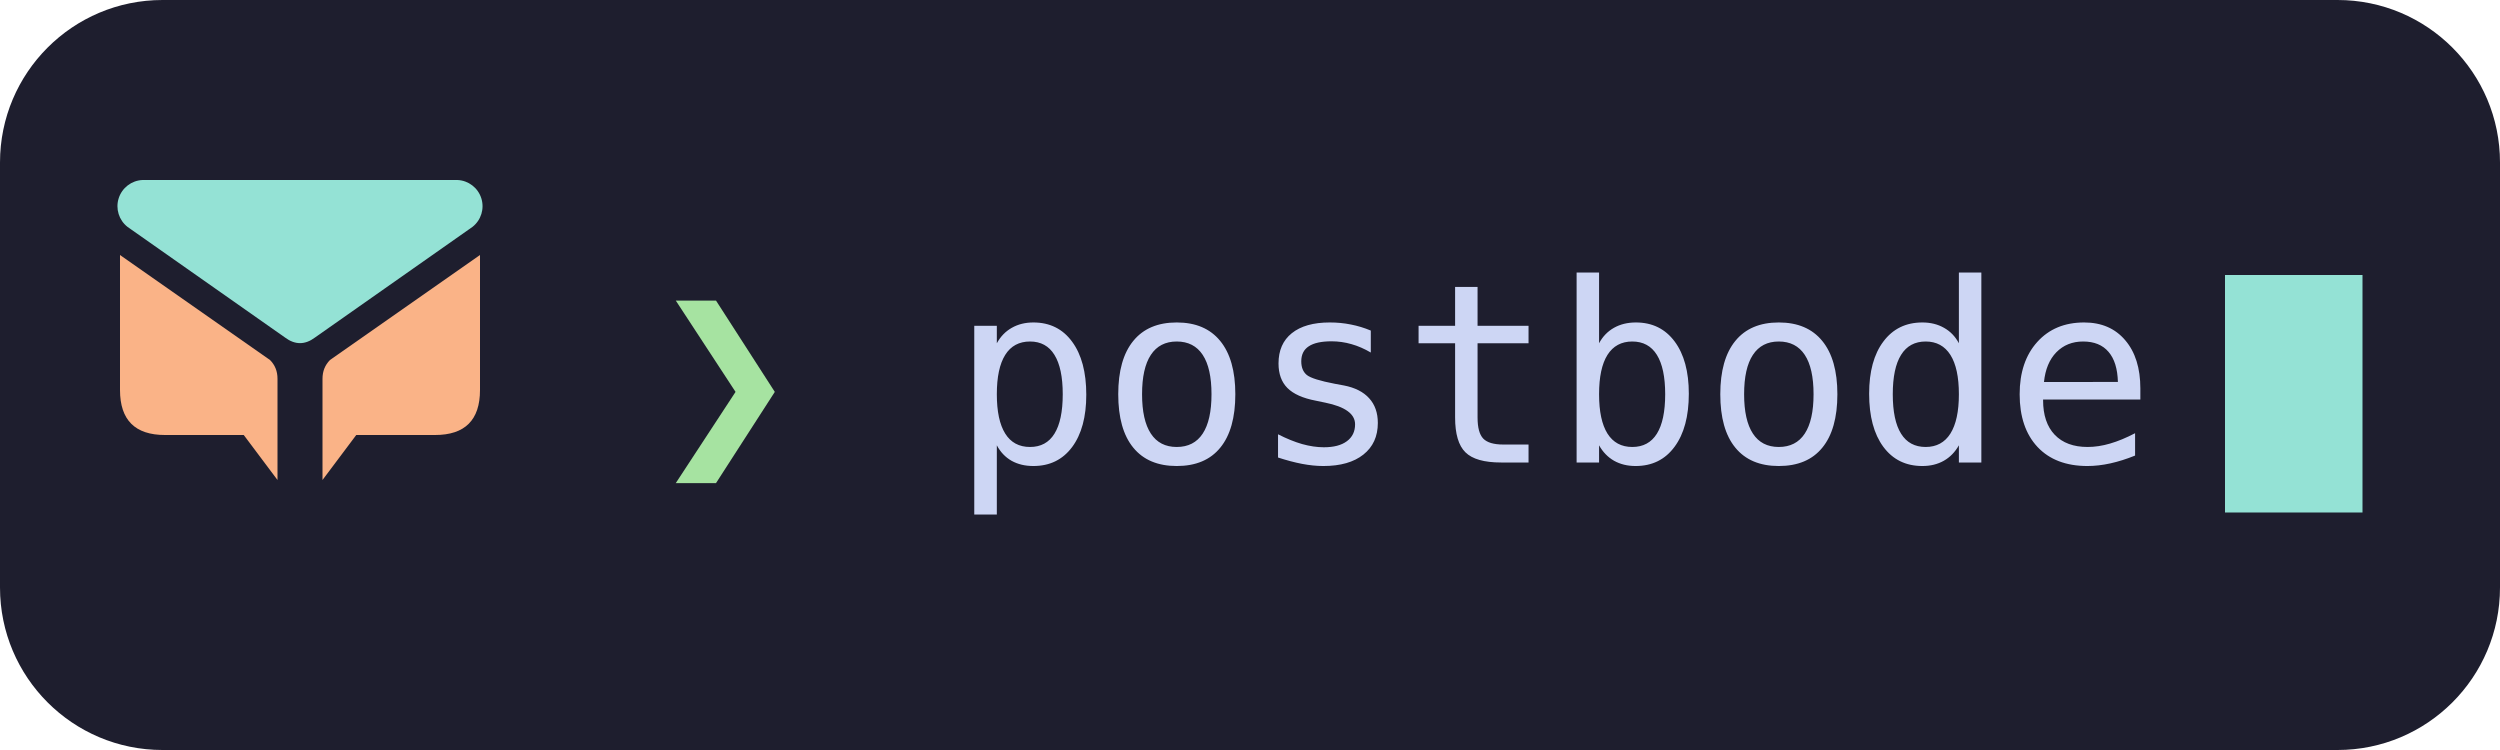
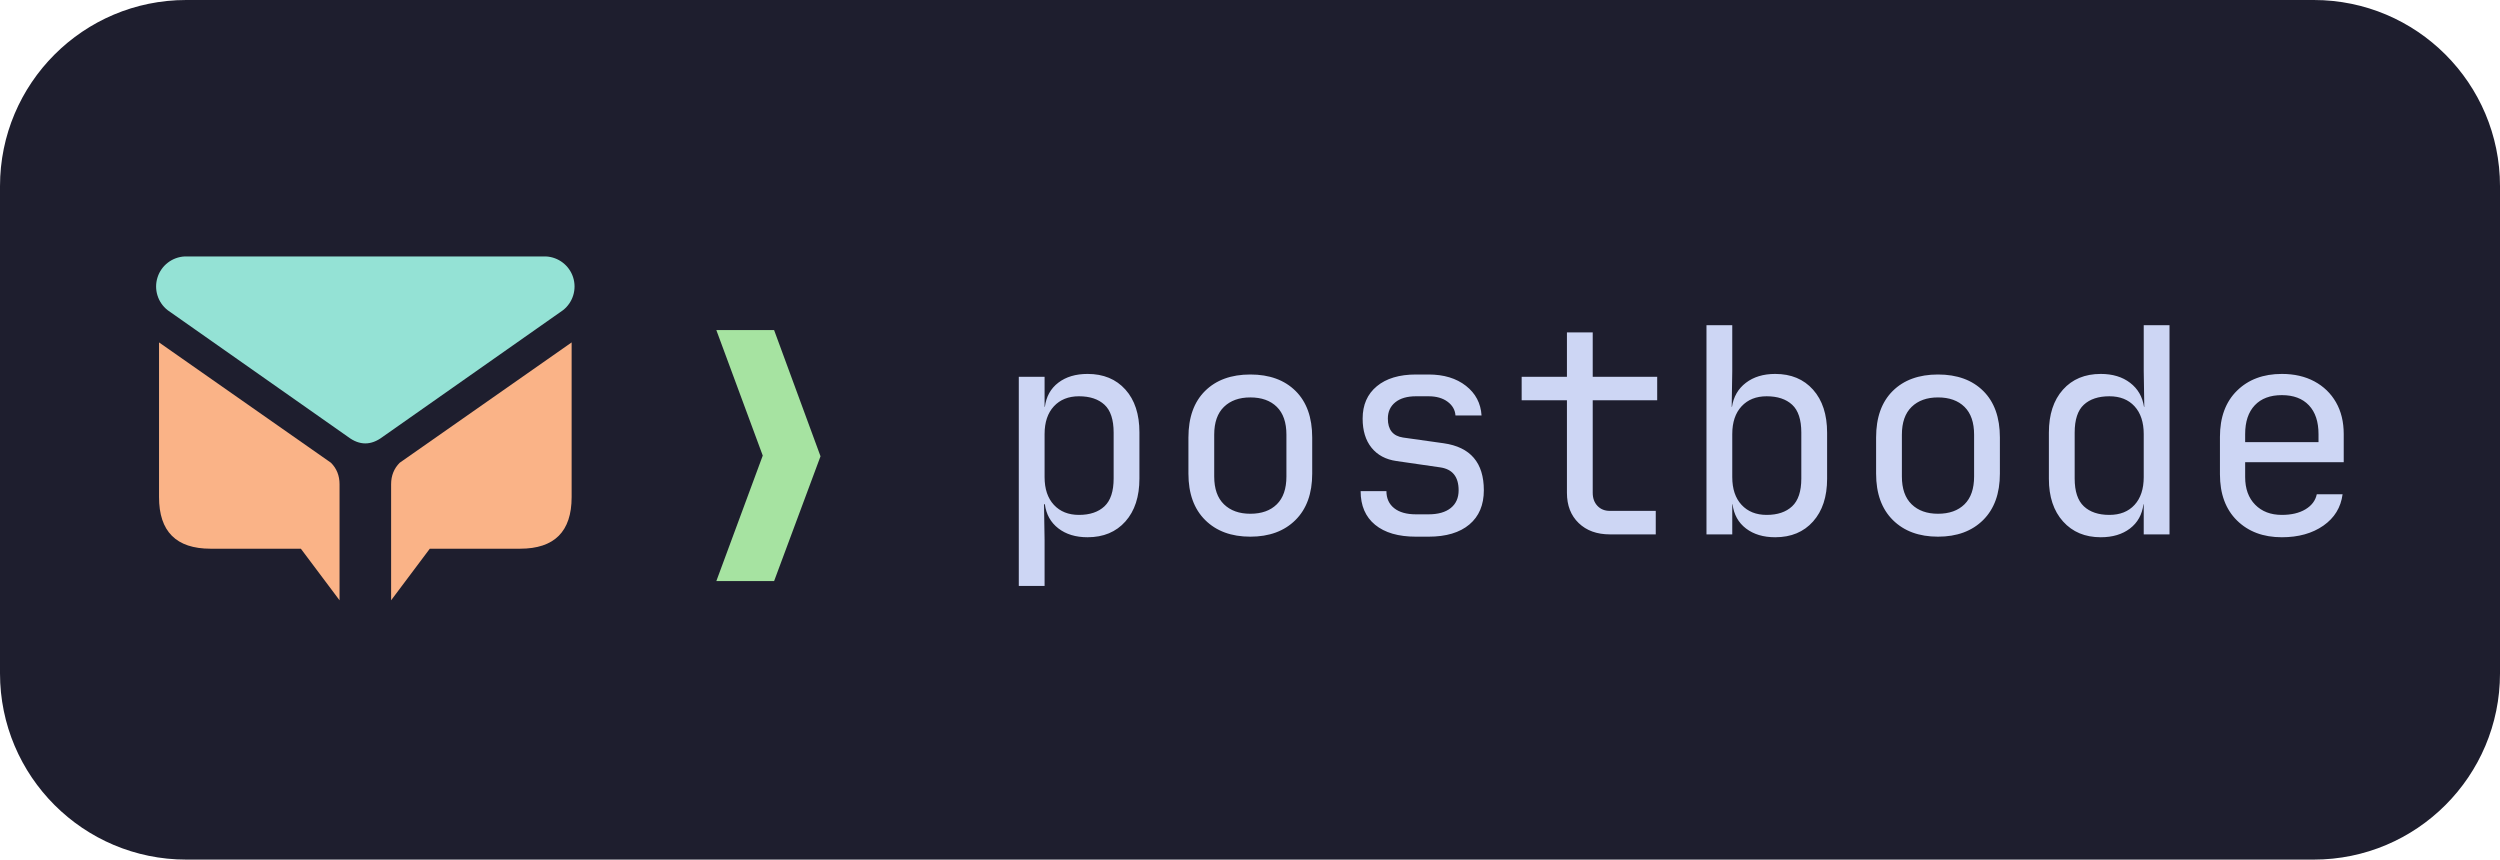
- <svg xmlns="http://www.w3.org/2000/svg" viewBox="0 0 400 120">
-   <rect width="400" height="120" rx="26" fill="#1e1e2e" />
-   <g transform="translate(12 24) scale(.6)">
+ <svg xmlns="http://www.w3.org/2000/svg" viewBox="0 0 349 120">
+   <rect width="349" height="120" rx="26" fill="#1e1e2e" />
+   <g transform="translate(15 31) scale(.6)">
    <path d="M18 8H102a7 7 0 0 1 4 12.5L64 50Q60 53 56 50L14 20.5A7 7 0 0 1 18 8Z" fill="#94e2d5" />
    <path d="M12 28L52 56Q54 58 54 61V88L45 76H24Q12 76 12 64Z" fill="#fab387" />
    <path d="M108 28L68 56Q66 58 66 61V88L75 76H96Q108 76 108 64Z" fill="#fab387" />
  </g>
-   <text x="104" y="74" font-family="ui-monospace,SFMono-Regular,Menlo,Consolas,monospace" font-size="40" fill="#cdd6f4">
-     <tspan fill="#a6e3a1">❯</tspan> postbode</text>
-   <rect x="356" y="44" width="22" height="38" fill="#94e2d5" />
+   <path d="M108.064 81.12H100.0L106.48 63.6L100.0 46.08H108.064L114.544 63.696Z" fill="#a6e3a1" />
+   <path d="M142.224 81.8V52.6H145.824V56.8H145.864Q146.144 54.64 147.744 53.42Q149.344 52.2 151.824 52.2Q155.144 52.2 157.104 54.38Q159.064 56.56 159.064 60.36V66.8Q159.064 70.6 157.104 72.8Q155.144 75.0 151.824 75.0Q149.344 75.0 147.744 73.76Q146.144 72.52 145.864 70.4H145.744L145.824 75.4V81.8ZM150.624 71.88Q152.904 71.88 154.184 70.68Q155.464 69.48 155.464 66.8V60.4Q155.464 57.68 154.184 56.5Q152.904 55.32 150.624 55.32Q148.424 55.32 147.124 56.72Q145.824 58.12 145.824 60.6V66.6Q145.824 69.08 147.124 70.48Q148.424 71.88 150.624 71.88ZM174.544 74.92Q170.584 74.92 168.244 72.6Q165.904 70.28 165.904 66.12V61.08Q165.904 56.88 168.224 54.58Q170.544 52.28 174.544 52.28Q178.544 52.28 180.864 54.58Q183.184 56.88 183.184 61.08V66.12Q183.184 70.28 180.844 72.6Q178.504 74.92 174.544 74.92ZM174.544 71.72Q176.904 71.72 178.244 70.4Q179.584 69.08 179.584 66.52V60.68Q179.584 58.12 178.244 56.8Q176.904 55.48 174.544 55.48Q172.224 55.48 170.864 56.8Q169.504 58.12 169.504 60.68V66.52Q169.504 69.08 170.864 70.4Q172.224 71.72 174.544 71.72ZM197.664 74.92Q193.984 74.92 191.964 73.26Q189.944 71.6 189.944 68.56H193.544Q193.544 70.08 194.624 70.94Q195.704 71.8 197.664 71.8H199.424Q201.424 71.8 202.524 70.92Q203.624 70.04 203.624 68.44Q203.624 65.6 201.024 65.24L194.944 64.36Q192.704 64.04 191.464 62.5Q190.224 60.96 190.224 58.44Q190.224 55.56 192.204 53.92Q194.184 52.28 197.664 52.28H199.424Q202.624 52.28 204.644 53.86Q206.664 55.44 206.824 58H203.184Q203.104 56.84 202.084 56.08Q201.064 55.32 199.424 55.32H197.664Q195.824 55.32 194.784 56.16Q193.744 57 193.744 58.44Q193.744 60.76 195.864 61.08L201.544 61.88Q207.144 62.68 207.144 68.44Q207.144 71.52 205.124 73.22Q203.104 74.92 199.424 74.92ZM224.744 74.6Q222.024 74.6 220.384 73.02Q218.744 71.44 218.744 68.8V55.88H212.424V52.6H218.744V46.4H222.344V52.6H231.344V55.88H222.344V68.8Q222.344 69.92 223.004 70.62Q223.664 71.32 224.744 71.32H231.144V74.6ZM247.824 75.0Q245.344 75.0 243.744 73.78Q242.144 72.56 241.864 70.4H241.824V74.6H238.224V45.4H241.824V51.8L241.744 56.8H241.784Q242.104 54.68 243.724 53.44Q245.344 52.2 247.824 52.2Q251.144 52.2 253.104 54.4Q255.064 56.6 255.064 60.4V66.84Q255.064 70.6 253.104 72.8Q251.144 75.0 247.824 75.0ZM246.624 71.88Q248.904 71.88 250.184 70.68Q251.464 69.48 251.464 66.8V60.4Q251.464 57.68 250.184 56.5Q248.904 55.32 246.624 55.32Q244.424 55.32 243.124 56.72Q241.824 58.12 241.824 60.6V66.6Q241.824 69.08 243.124 70.48Q244.424 71.88 246.624 71.88ZM270.544 74.92Q266.584 74.92 264.244 72.6Q261.904 70.28 261.904 66.12V61.08Q261.904 56.88 264.224 54.58Q266.544 52.28 270.544 52.28Q274.544 52.28 276.864 54.58Q279.184 56.88 279.184 61.08V66.12Q279.184 70.28 276.844 72.6Q274.504 74.92 270.544 74.92ZM270.544 71.72Q272.904 71.72 274.244 70.4Q275.584 69.08 275.584 66.52V60.68Q275.584 58.12 274.244 56.8Q272.904 55.48 270.544 55.48Q268.224 55.48 266.864 56.8Q265.504 58.12 265.504 60.68V66.52Q265.504 69.08 266.864 70.4Q268.224 71.72 270.544 71.72ZM293.264 75.0Q289.984 75.0 288.004 72.8Q286.024 70.6 286.024 66.84V60.4Q286.024 56.6 287.984 54.4Q289.944 52.2 293.264 52.2Q295.744 52.2 297.364 53.44Q298.984 54.68 299.304 56.8H299.344L299.264 51.8V45.4H302.864V74.6H299.264V70.4H299.224Q298.944 72.56 297.344 73.78Q295.744 75.0 293.264 75.0ZM294.464 71.88Q296.704 71.88 297.984 70.48Q299.264 69.08 299.264 66.6V60.6Q299.264 58.12 297.984 56.72Q296.704 55.32 294.464 55.32Q292.184 55.32 290.904 56.5Q289.624 57.68 289.624 60.4V66.8Q289.624 69.48 290.904 70.68Q292.184 71.88 294.464 71.88ZM318.544 75.0Q314.664 75.0 312.284 72.66Q309.904 70.32 309.904 66.2V61Q309.904 56.88 312.284 54.54Q314.664 52.2 318.544 52.2Q321.144 52.2 323.084 53.24Q325.024 54.28 326.104 56.16Q327.184 58.04 327.184 60.6V64.52H313.424V66.6Q313.424 69.04 314.824 70.46Q316.224 71.88 318.544 71.88Q320.544 71.88 321.844 71.1Q323.144 70.32 323.424 69.0H327.024Q326.664 71.76 324.344 73.38Q322.024 75.0 318.544 75.0ZM313.424 61.72H323.664V60.6Q323.664 58 322.324 56.58Q320.984 55.16 318.544 55.16Q316.104 55.16 314.764 56.58Q313.424 58 313.424 60.6Z" fill="#cdd6f4" />
</svg>
